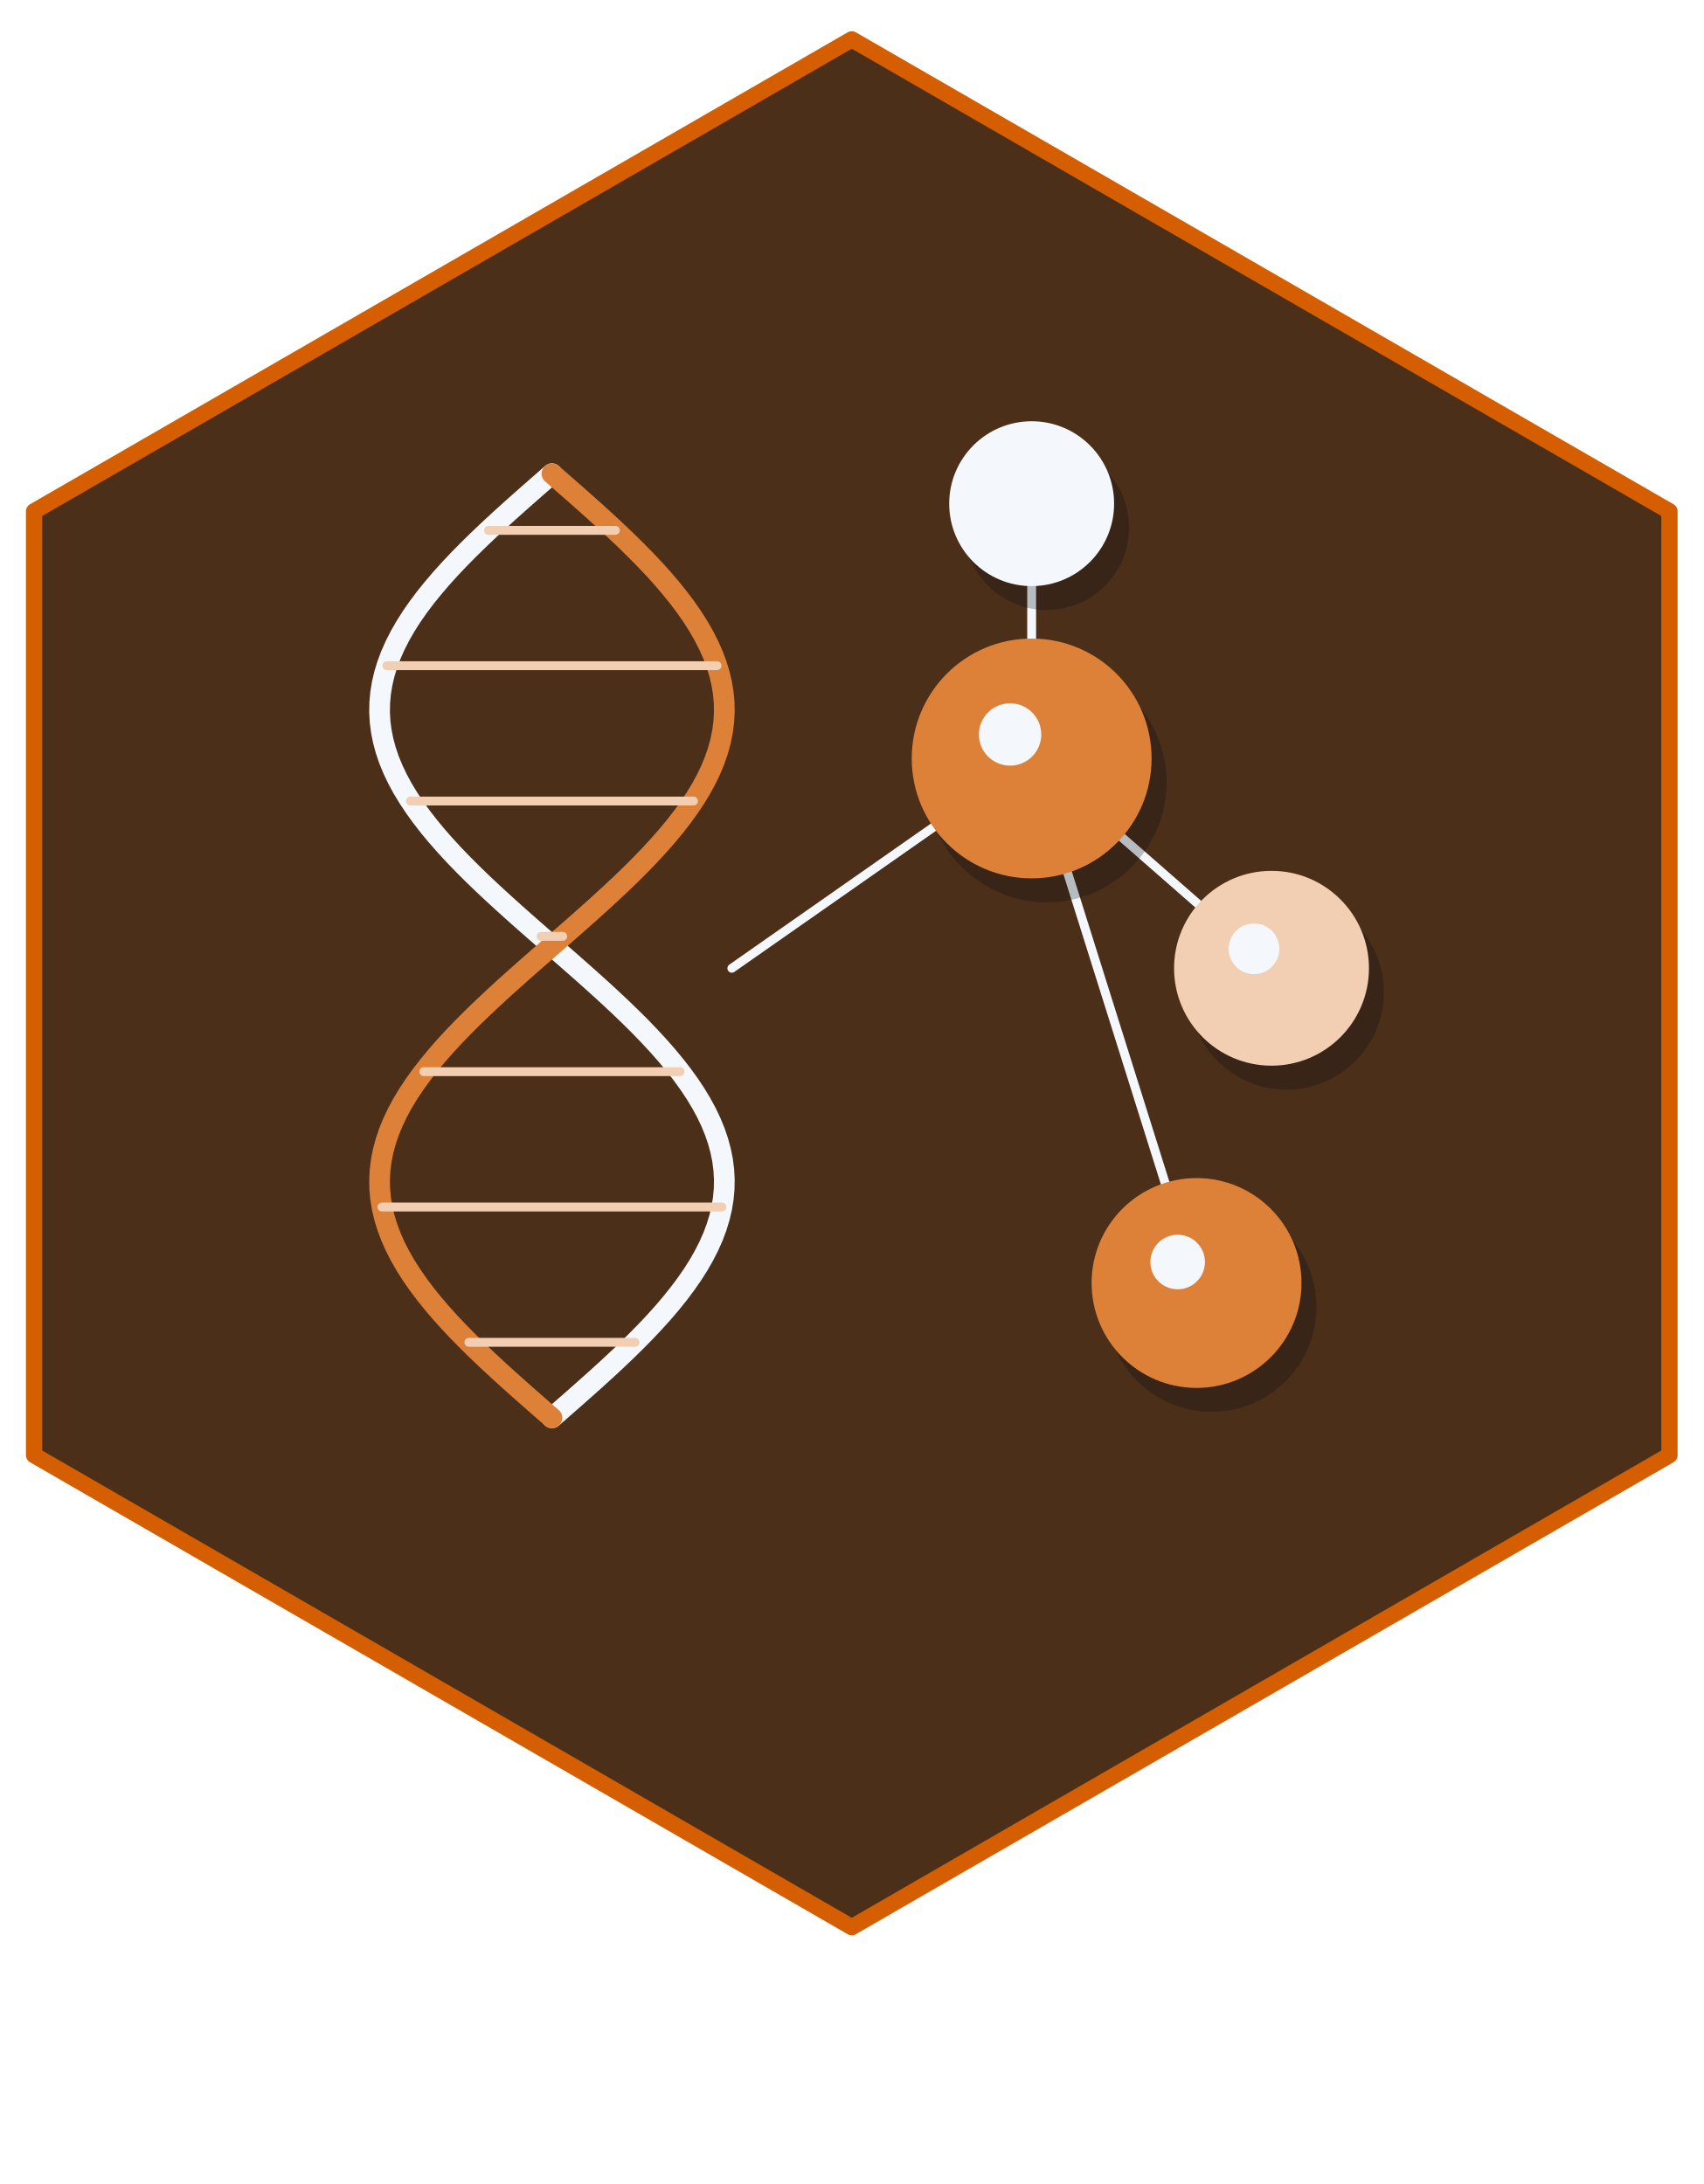
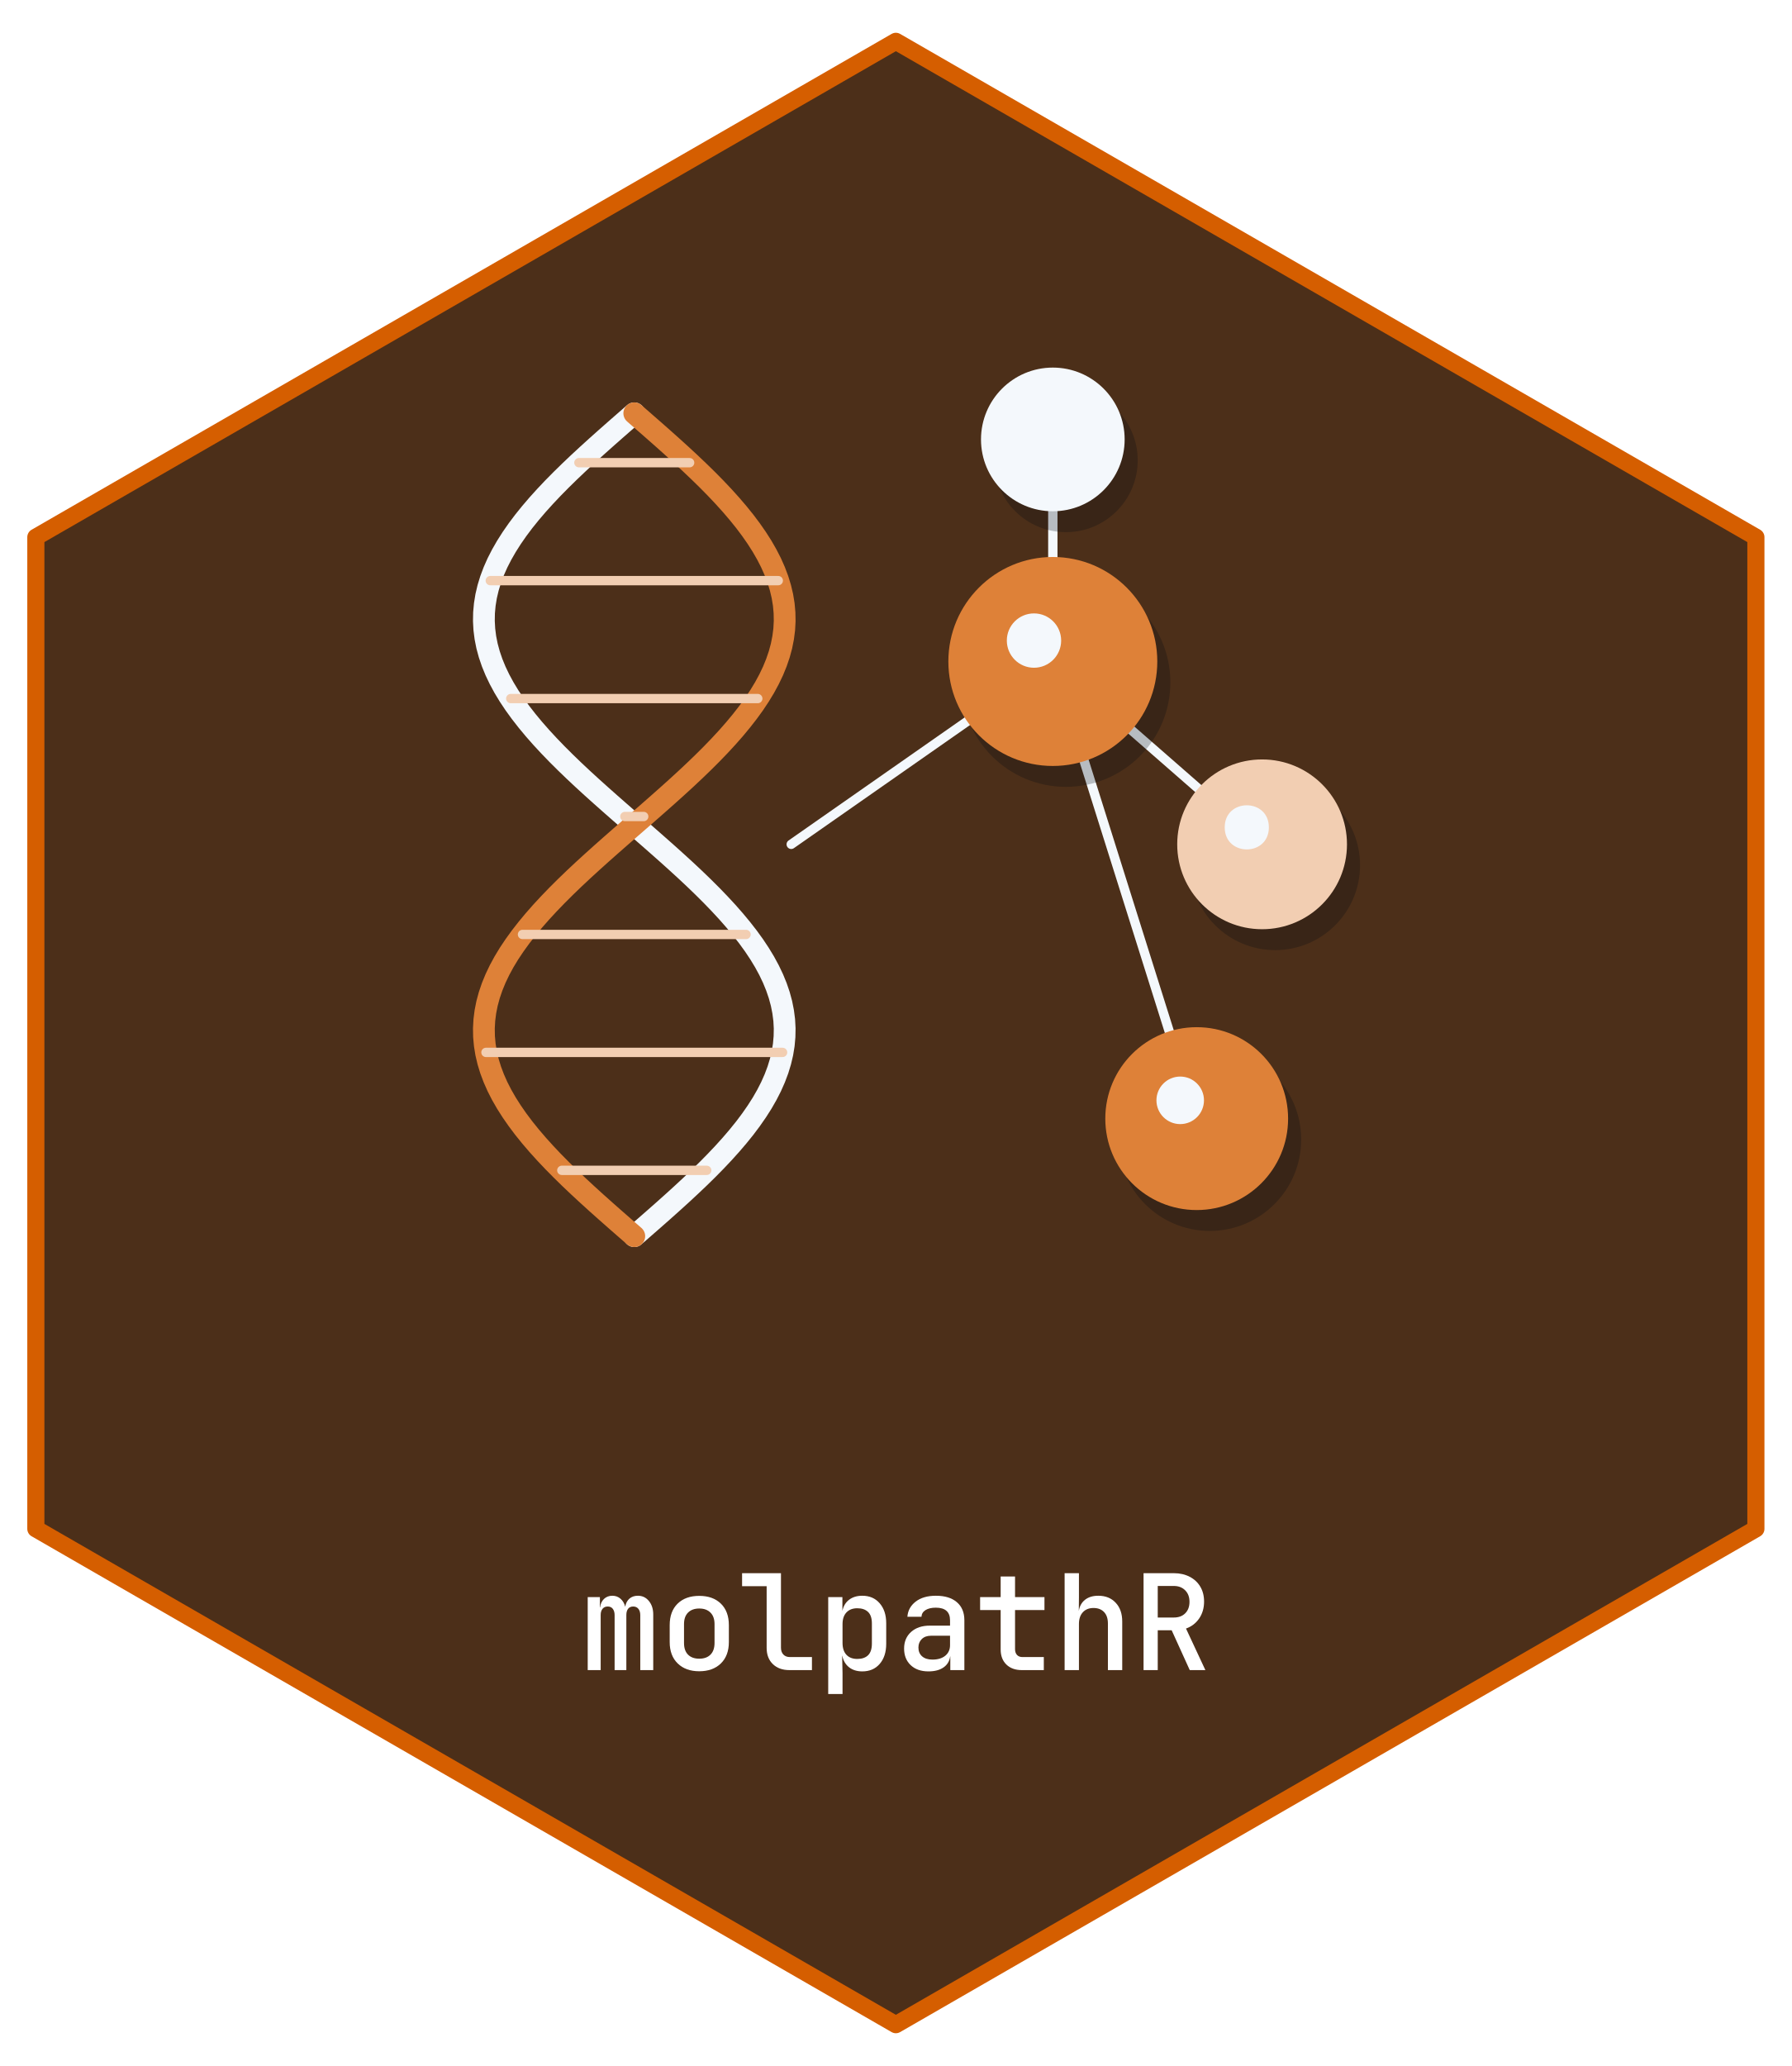
- <svg xmlns="http://www.w3.org/2000/svg" xmlns:xlink="http://www.w3.org/1999/xlink" width="432pt" height="554pt" viewBox="0 0 432 554">
+ <svg xmlns="http://www.w3.org/2000/svg" xmlns:xlink="http://www.w3.org/1999/xlink" width="432pt" height="498pt" viewBox="0 0 432 498">
  <defs>
    <g>
      <g id="glyph-0-0">
-         <path d="M 1.797 0 L 1.797 -18.703 L 4.938 -18.703 L 4.938 -16.078 L 5 -16.078 C 5.094 -16.961 5.422 -17.676 5.984 -18.219 C 6.547 -18.77 7.258 -19.047 8.125 -19.047 C 8.938 -19.047 9.629 -18.789 10.203 -18.281 C 10.785 -17.77 11.191 -17.082 11.422 -16.219 C 11.555 -17.082 11.906 -17.77 12.469 -18.281 C 13.039 -18.789 13.77 -19.047 14.656 -19.047 C 15.812 -19.047 16.754 -18.598 17.484 -17.703 C 18.223 -16.805 18.594 -15.656 18.594 -14.25 L 18.594 0 L 15.266 0 L 15.266 -14.078 C 15.266 -14.754 15.102 -15.289 14.781 -15.688 C 14.469 -16.082 14.031 -16.281 13.469 -16.281 C 12.895 -16.281 12.457 -16.086 12.156 -15.703 C 11.852 -15.316 11.703 -14.785 11.703 -14.109 L 11.703 0 L 8.703 0 L 8.703 -14.078 C 8.703 -14.754 8.547 -15.289 8.234 -15.688 C 7.93 -16.082 7.5 -16.281 6.938 -16.281 C 6.375 -16.281 5.93 -16.086 5.609 -15.703 C 5.297 -15.316 5.141 -14.785 5.141 -14.109 L 5.141 0 Z M 1.797 0 " />
+         <path d="M 1.703 0 L 1.703 -17.594 L 4.641 -17.594 L 4.641 -15.141 L 4.703 -15.141 C 4.785 -15.973 5.094 -16.645 5.625 -17.156 C 6.164 -17.664 6.836 -17.922 7.641 -17.922 C 8.41 -17.922 9.066 -17.68 9.609 -17.203 C 10.16 -16.723 10.539 -16.078 10.75 -15.266 C 10.875 -16.078 11.203 -16.723 11.734 -17.203 C 12.273 -17.68 12.961 -17.922 13.797 -17.922 C 14.879 -17.922 15.766 -17.5 16.453 -16.656 C 17.148 -15.812 17.5 -14.727 17.5 -13.406 L 17.5 0 L 14.375 0 L 14.375 -13.25 C 14.375 -13.883 14.223 -14.391 13.922 -14.766 C 13.617 -15.141 13.203 -15.328 12.672 -15.328 C 12.141 -15.328 11.727 -15.145 11.438 -14.781 C 11.156 -14.414 11.016 -13.914 11.016 -13.281 L 11.016 0 L 8.188 0 L 8.188 -13.25 C 8.188 -13.883 8.039 -14.391 7.75 -14.766 C 7.469 -15.141 7.062 -15.328 6.531 -15.328 C 6 -15.328 5.582 -15.145 5.281 -14.781 C 4.977 -14.414 4.828 -13.914 4.828 -13.281 L 4.828 0 Z M 1.703 0 " />
      </g>
      <g id="glyph-0-1">
-         <path d="M 10.203 0.312 C 7.891 0.312 6.047 -0.352 4.672 -1.688 C 3.305 -3.031 2.625 -4.859 2.625 -7.172 L 2.625 -11.531 C 2.625 -13.863 3.301 -15.691 4.656 -17.016 C 6.02 -18.336 7.867 -19 10.203 -19 C 12.535 -19 14.379 -18.336 15.734 -17.016 C 17.098 -15.691 17.781 -13.863 17.781 -11.531 L 17.781 -7.172 C 17.781 -4.859 17.094 -3.031 15.719 -1.688 C 14.352 -0.352 12.516 0.312 10.203 0.312 Z M 10.203 -2.922 C 11.422 -2.922 12.375 -3.266 13.062 -3.953 C 13.758 -4.648 14.109 -5.645 14.109 -6.938 L 14.109 -11.766 C 14.109 -13.055 13.758 -14.047 13.062 -14.734 C 12.375 -15.43 11.422 -15.781 10.203 -15.781 C 8.973 -15.781 8.016 -15.43 7.328 -14.734 C 6.641 -14.047 6.297 -13.055 6.297 -11.766 L 6.297 -6.938 C 6.297 -5.645 6.641 -4.648 7.328 -3.953 C 8.016 -3.266 8.973 -2.922 10.203 -2.922 Z M 10.203 -2.922 " />
+         <path d="M 9.594 0.281 C 7.426 0.281 5.695 -0.344 4.406 -1.594 C 3.113 -2.852 2.469 -4.57 2.469 -6.75 L 2.469 -10.844 C 2.469 -13.039 3.102 -14.766 4.375 -16.016 C 5.656 -17.266 7.395 -17.891 9.594 -17.891 C 11.789 -17.891 13.531 -17.266 14.812 -16.016 C 16.094 -14.766 16.734 -13.039 16.734 -10.844 L 16.734 -6.75 C 16.734 -4.57 16.086 -2.852 14.797 -1.594 C 13.504 -0.344 11.77 0.281 9.594 0.281 Z M 9.594 -2.75 C 10.75 -2.75 11.648 -3.07 12.297 -3.719 C 12.953 -4.375 13.281 -5.312 13.281 -6.531 L 13.281 -11.078 C 13.281 -12.285 12.953 -13.211 12.297 -13.859 C 11.648 -14.516 10.75 -14.844 9.594 -14.844 C 8.445 -14.844 7.547 -14.516 6.891 -13.859 C 6.242 -13.211 5.922 -12.285 5.922 -11.078 L 5.922 -6.531 C 5.922 -5.312 6.242 -4.375 6.891 -3.719 C 7.547 -3.07 8.445 -2.75 9.594 -2.75 Z M 9.594 -2.75 " />
      </g>
      <g id="glyph-0-2">
-         <path d="M 13.094 0 C 11.32 0 9.91 -0.516 8.859 -1.547 C 7.805 -2.578 7.281 -3.953 7.281 -5.672 L 7.281 -21.484 L 0.984 -21.484 L 0.984 -24.812 L 10.953 -24.812 L 10.953 -5.75 C 10.953 -5 11.156 -4.406 11.562 -3.969 C 11.969 -3.539 12.52 -3.328 13.219 -3.328 L 18.875 -3.328 L 18.875 0 Z M 13.094 0 " />
+         <path d="M 12.312 0 C 10.656 0 9.328 -0.484 8.328 -1.453 C 7.336 -2.422 6.844 -3.719 6.844 -5.344 L 6.844 -20.219 L 0.922 -20.219 L 0.922 -23.359 L 10.297 -23.359 L 10.297 -5.406 C 10.297 -4.707 10.488 -4.156 10.875 -3.75 C 11.258 -3.344 11.785 -3.141 12.453 -3.141 L 17.766 -3.141 L 17.766 0 Z M 12.312 0 " />
      </g>
      <g id="glyph-0-3">
-         <path d="M 2.859 6.125 L 2.859 -18.703 L 6.5 -18.703 L 6.5 -15.156 C 6.75 -16.383 7.316 -17.336 8.203 -18.016 C 9.098 -18.703 10.227 -19.047 11.594 -19.047 C 13.445 -19.047 14.93 -18.406 16.047 -17.125 C 17.16 -15.844 17.719 -14.133 17.719 -12 L 17.719 -6.734 C 17.719 -4.578 17.16 -2.859 16.047 -1.578 C 14.93 -0.297 13.445 0.344 11.594 0.344 C 10.227 0.344 9.094 -0.008 8.188 -0.719 C 7.281 -1.438 6.703 -2.422 6.453 -3.672 L 6.422 -3.672 L 6.531 0.781 L 6.531 6.125 Z M 10.297 -2.859 C 11.473 -2.859 12.391 -3.164 13.047 -3.781 C 13.711 -4.406 14.047 -5.41 14.047 -6.797 L 14.047 -11.938 C 14.047 -13.289 13.711 -14.281 13.047 -14.906 C 12.391 -15.531 11.473 -15.844 10.297 -15.844 C 9.117 -15.844 8.195 -15.484 7.531 -14.766 C 6.863 -14.055 6.531 -13.055 6.531 -11.766 L 6.531 -6.969 C 6.531 -5.656 6.863 -4.641 7.531 -3.922 C 8.195 -3.211 9.117 -2.859 10.297 -2.859 Z M 10.297 -2.859 " />
+         <path d="M 2.688 5.766 L 2.688 -17.594 L 6.109 -17.594 L 6.109 -14.266 C 6.348 -15.422 6.883 -16.316 7.719 -16.953 C 8.562 -17.598 9.625 -17.922 10.906 -17.922 C 12.656 -17.922 14.051 -17.316 15.094 -16.109 C 16.145 -14.898 16.672 -13.297 16.672 -11.297 L 16.672 -6.344 C 16.672 -4.312 16.145 -2.691 15.094 -1.484 C 14.051 -0.285 12.656 0.312 10.906 0.312 C 9.625 0.312 8.555 -0.02 7.703 -0.688 C 6.859 -1.363 6.316 -2.285 6.078 -3.453 L 6.047 -3.453 L 6.141 0.734 L 6.141 5.766 Z M 9.703 -2.688 C 10.805 -2.688 11.664 -2.977 12.281 -3.562 C 12.906 -4.156 13.219 -5.102 13.219 -6.406 L 13.219 -11.234 C 13.219 -12.516 12.906 -13.445 12.281 -14.031 C 11.664 -14.613 10.805 -14.906 9.703 -14.906 C 8.586 -14.906 7.711 -14.566 7.078 -13.891 C 6.453 -13.223 6.141 -12.285 6.141 -11.078 L 6.141 -6.562 C 6.141 -5.32 6.453 -4.363 7.078 -3.688 C 7.711 -3.02 8.586 -2.688 9.703 -2.688 Z M 9.703 -2.688 " />
      </g>
      <g id="glyph-0-4">
-         <path d="M 8.328 0.344 C 6.422 0.344 4.906 -0.191 3.781 -1.266 C 2.664 -2.348 2.109 -3.766 2.109 -5.516 C 2.109 -7.273 2.707 -8.691 3.906 -9.766 C 5.113 -10.848 6.711 -11.391 8.703 -11.391 L 13.875 -11.391 L 13.875 -12.75 C 13.875 -14.906 12.66 -15.984 10.234 -15.984 C 9.148 -15.984 8.273 -15.773 7.609 -15.359 C 6.953 -14.953 6.602 -14.391 6.562 -13.672 L 2.953 -13.672 C 3.066 -15.234 3.77 -16.52 5.062 -17.531 C 6.352 -18.539 8.086 -19.047 10.266 -19.047 C 12.578 -19.047 14.367 -18.492 15.641 -17.391 C 16.91 -16.285 17.547 -14.75 17.547 -12.781 L 17.547 0 L 13.938 0 L 13.938 -3.5 L 13.906 -3.5 C 13.75 -2.301 13.18 -1.359 12.203 -0.672 C 11.234 0.004 9.941 0.344 8.328 0.344 Z M 9.391 -2.688 C 10.766 -2.688 11.852 -3.02 12.656 -3.688 C 13.469 -4.352 13.875 -5.254 13.875 -6.391 L 13.875 -8.812 L 8.969 -8.812 C 8 -8.812 7.223 -8.523 6.641 -7.953 C 6.066 -7.391 5.781 -6.664 5.781 -5.781 C 5.781 -4.832 6.098 -4.078 6.734 -3.516 C 7.367 -2.961 8.254 -2.688 9.391 -2.688 Z M 9.391 -2.688 " />
+         <path d="M 7.844 0.312 C 6.051 0.312 4.625 -0.191 3.562 -1.203 C 2.508 -2.211 1.984 -3.539 1.984 -5.188 C 1.984 -6.852 2.547 -8.191 3.672 -9.203 C 4.805 -10.211 6.312 -10.719 8.188 -10.719 L 13.062 -10.719 L 13.062 -12 C 13.062 -14.031 11.914 -15.047 9.625 -15.047 C 8.602 -15.047 7.781 -14.852 7.156 -14.469 C 6.539 -14.082 6.211 -13.547 6.172 -12.859 L 2.781 -12.859 C 2.883 -14.336 3.547 -15.551 4.766 -16.5 C 5.984 -17.445 7.613 -17.922 9.656 -17.922 C 11.832 -17.922 13.52 -17.398 14.719 -16.359 C 15.914 -15.328 16.516 -13.883 16.516 -12.031 L 16.516 0 L 13.125 0 L 13.125 -3.297 L 13.094 -3.297 C 12.938 -2.16 12.398 -1.273 11.484 -0.641 C 10.566 -0.004 9.352 0.312 7.844 0.312 Z M 8.828 -2.531 C 10.129 -2.531 11.16 -2.844 11.922 -3.469 C 12.68 -4.102 13.062 -4.953 13.062 -6.016 L 13.062 -8.281 L 8.453 -8.281 C 7.535 -8.281 6.801 -8.016 6.25 -7.484 C 5.707 -6.953 5.438 -6.27 5.438 -5.438 C 5.438 -4.539 5.734 -3.832 6.328 -3.312 C 6.93 -2.789 7.766 -2.531 8.828 -2.531 Z M 8.828 -2.531 " />
      </g>
      <g id="glyph-0-5">
-         <path d="M 12.062 0 C 10.414 0 9.102 -0.473 8.125 -1.422 C 7.145 -2.379 6.656 -3.672 6.656 -5.297 L 6.656 -15.375 L 1.391 -15.375 L 1.391 -18.703 L 6.656 -18.703 L 6.656 -23.969 L 10.344 -23.969 L 10.344 -18.703 L 17.891 -18.703 L 17.891 -15.375 L 10.344 -15.375 L 10.344 -5.344 C 10.344 -4.75 10.508 -4.266 10.844 -3.891 C 11.188 -3.516 11.648 -3.328 12.234 -3.328 L 17.719 -3.328 L 17.719 0 Z M 12.062 0 " />
+         <path d="M 11.359 0 C 9.805 0 8.566 -0.445 7.641 -1.344 C 6.723 -2.238 6.266 -3.453 6.266 -4.984 L 6.266 -14.469 L 1.312 -14.469 L 1.312 -17.594 L 6.266 -17.594 L 6.266 -22.562 L 9.734 -22.562 L 9.734 -17.594 L 16.828 -17.594 L 16.828 -14.469 L 9.734 -14.469 L 9.734 -5.031 C 9.734 -4.469 9.891 -4.008 10.203 -3.656 C 10.523 -3.312 10.961 -3.141 11.516 -3.141 L 16.672 -3.141 L 16.672 0 Z M 11.359 0 " />
      </g>
      <g id="glyph-0-6">
-         <path d="M 2.859 0 L 2.859 -24.812 L 6.531 -24.812 L 6.531 -18.703 L 6.5 -15.125 C 6.676 -16.352 7.203 -17.312 8.078 -18 C 8.953 -18.695 10.086 -19.047 11.484 -19.047 C 13.348 -19.047 14.832 -18.445 15.938 -17.25 C 17.051 -16.062 17.609 -14.457 17.609 -12.438 L 17.609 0 L 13.938 0 L 13.938 -11.938 C 13.938 -13.207 13.609 -14.188 12.953 -14.875 C 12.297 -15.562 11.398 -15.906 10.266 -15.906 C 9.109 -15.906 8.195 -15.539 7.531 -14.812 C 6.863 -14.094 6.531 -13.086 6.531 -11.797 L 6.531 0 Z M 2.859 0 " />
+         <path d="M 2.688 0 L 2.688 -23.359 L 6.141 -23.359 L 6.141 -17.594 L 6.109 -14.234 C 6.285 -15.391 6.781 -16.289 7.594 -16.938 C 8.414 -17.594 9.488 -17.922 10.812 -17.922 C 12.562 -17.922 13.957 -17.359 15 -16.234 C 16.051 -15.117 16.578 -13.613 16.578 -11.719 L 16.578 0 L 13.125 0 L 13.125 -11.234 C 13.125 -12.43 12.812 -13.352 12.188 -14 C 11.57 -14.645 10.727 -14.969 9.656 -14.969 C 8.57 -14.969 7.711 -14.625 7.078 -13.938 C 6.453 -13.258 6.141 -12.316 6.141 -11.109 L 6.141 0 Z M 2.688 0 " />
      </g>
      <g id="glyph-0-7">
-         <path d="M 2.891 0 L 2.891 -24.812 L 10.641 -24.812 C 12.18 -24.812 13.535 -24.508 14.703 -23.906 C 15.867 -23.312 16.773 -22.469 17.422 -21.375 C 18.066 -20.289 18.391 -19.016 18.391 -17.547 C 18.391 -15.891 17.969 -14.445 17.125 -13.219 C 16.289 -12 15.172 -11.141 13.766 -10.641 L 18.734 0 L 14.719 0 L 10.094 -10.203 L 6.531 -10.203 L 6.531 0 Z M 6.531 -13.469 L 10.641 -13.469 C 11.867 -13.469 12.844 -13.828 13.562 -14.547 C 14.289 -15.273 14.656 -16.25 14.656 -17.469 C 14.656 -18.719 14.285 -19.711 13.547 -20.453 C 12.805 -21.191 11.836 -21.562 10.641 -21.562 L 6.531 -21.562 Z M 6.531 -13.469 " />
+         <path d="M 2.719 0 L 2.719 -23.359 L 10.016 -23.359 C 11.461 -23.359 12.734 -23.07 13.828 -22.5 C 14.93 -21.938 15.785 -21.145 16.391 -20.125 C 17.004 -19.102 17.312 -17.898 17.312 -16.516 C 17.312 -14.953 16.914 -13.594 16.125 -12.438 C 15.332 -11.289 14.273 -10.484 12.953 -10.016 L 17.625 0 L 13.859 0 L 9.5 -9.594 L 6.141 -9.594 L 6.141 0 Z M 6.141 -12.672 L 10.016 -12.672 C 11.172 -12.672 12.086 -13.008 12.766 -13.688 C 13.453 -14.375 13.797 -15.297 13.797 -16.453 C 13.797 -17.617 13.445 -18.547 12.75 -19.234 C 12.062 -19.93 11.148 -20.281 10.016 -20.281 L 6.141 -20.281 Z M 6.141 -12.672 " />
      </g>
    </g>
  </defs>
-   <path fill-rule="nonzero" fill="rgb(29.804%, 18.431%, 9.804%)" fill-opacity="1" stroke-width="4.125" stroke-linecap="round" stroke-linejoin="round" stroke="rgb(83.529%, 36.863%, 0%)" stroke-opacity="1" stroke-miterlimit="10" d="M 216 9.977 L 423.359 129.695 L 423.359 369.133 L 216 488.855 L 8.641 369.133 L 8.641 129.695 Z M 216 9.977 " />
-   <path fill="none" stroke-width="5.25" stroke-linecap="round" stroke-linejoin="round" stroke="rgb(95.686%, 97.255%, 98.824%)" stroke-opacity="1" stroke-miterlimit="10" d="M 139.969 359.66 L 142.742 357.242 L 145.504 354.824 L 148.242 352.402 L 150.949 349.984 L 153.609 347.566 L 156.215 345.148 L 158.758 342.727 L 161.223 340.309 L 163.605 337.891 L 165.891 335.469 L 168.07 333.051 L 170.137 330.633 L 172.082 328.211 L 173.898 325.793 L 175.578 323.375 L 177.117 320.953 L 178.504 318.535 L 179.734 316.117 L 180.809 313.695 L 181.715 311.277 L 182.453 308.859 L 183.023 306.438 L 183.418 304.02 L 183.637 301.602 L 183.68 299.184 L 183.551 296.762 L 183.242 294.344 L 182.758 291.926 L 182.105 289.504 L 181.281 287.086 L 180.293 284.668 L 179.141 282.246 L 177.828 279.828 L 176.367 277.41 L 174.758 274.988 L 173.008 272.57 L 171.125 270.152 L 169.117 267.73 L 166.992 265.312 L 164.758 262.895 L 162.426 260.473 L 160 258.055 L 157.496 255.637 L 154.922 253.219 L 152.285 250.797 L 149.602 248.379 L 146.875 245.961 L 144.125 243.539 L 141.355 241.121 L 138.582 238.703 L 135.812 236.281 L 133.059 233.863 L 130.336 231.445 L 127.652 229.023 L 125.016 226.605 L 122.441 224.188 L 119.934 221.766 L 117.512 219.348 L 115.176 216.93 L 112.941 214.508 L 110.816 212.09 L 108.809 209.672 L 106.93 207.254 L 105.18 204.832 L 103.57 202.414 L 102.105 199.996 L 100.797 197.574 L 99.645 195.156 L 98.652 192.738 L 97.832 190.316 L 97.176 187.898 L 96.695 185.48 L 96.387 183.059 L 96.254 180.641 L 96.301 178.223 L 96.52 175.801 L 96.914 173.383 L 97.48 170.965 L 98.223 168.543 L 99.129 166.125 L 100.199 163.707 L 101.434 161.289 L 102.82 158.867 L 104.355 156.449 L 106.035 154.031 L 107.852 151.609 L 109.801 149.191 L 111.867 146.773 L 114.047 144.352 L 116.332 141.934 L 118.711 139.516 L 121.18 137.094 L 123.719 134.676 L 126.328 132.258 L 128.988 129.836 L 131.695 127.418 L 134.434 125 L 137.195 122.582 L 139.969 120.16 " />
-   <path fill="none" stroke-width="5.25" stroke-linecap="round" stroke-linejoin="round" stroke="rgb(87.059%, 50.588%, 21.961%)" stroke-opacity="1" stroke-miterlimit="10" d="M 139.969 359.66 L 137.195 357.242 L 134.434 354.824 L 131.695 352.402 L 128.988 349.984 L 126.328 347.566 L 123.719 345.148 L 121.18 342.727 L 118.711 340.309 L 116.332 337.891 L 114.047 335.469 L 111.867 333.051 L 109.801 330.633 L 107.852 328.211 L 106.035 325.793 L 104.355 323.375 L 102.82 320.953 L 101.434 318.535 L 100.199 316.117 L 99.129 313.695 L 98.223 311.277 L 97.48 308.859 L 96.914 306.438 L 96.52 304.02 L 96.301 301.602 L 96.254 299.184 L 96.387 296.762 L 96.695 294.344 L 97.176 291.926 L 97.832 289.504 L 98.652 287.086 L 99.645 284.668 L 100.797 282.246 L 102.105 279.828 L 103.57 277.41 L 105.18 274.988 L 106.93 272.57 L 108.809 270.152 L 110.816 267.73 L 112.941 265.312 L 115.176 262.895 L 117.512 260.473 L 119.934 258.055 L 122.441 255.637 L 125.016 253.219 L 127.652 250.797 L 130.336 248.379 L 133.059 245.961 L 135.812 243.539 L 138.582 241.121 L 141.355 238.703 L 144.125 236.281 L 146.875 233.863 L 149.602 231.445 L 152.285 229.023 L 154.922 226.605 L 157.496 224.188 L 160 221.766 L 162.426 219.348 L 164.758 216.93 L 166.992 214.508 L 169.117 212.09 L 171.125 209.672 L 173.008 207.254 L 174.758 204.832 L 176.367 202.414 L 177.828 199.996 L 179.141 197.574 L 180.293 195.156 L 181.281 192.738 L 182.105 190.316 L 182.758 187.898 L 183.242 185.48 L 183.551 183.059 L 183.68 180.641 L 183.637 178.223 L 183.418 175.801 L 183.023 173.383 L 182.453 170.965 L 181.715 168.543 L 180.809 166.125 L 179.734 163.707 L 178.504 161.289 L 177.117 158.867 L 175.578 156.449 L 173.898 154.031 L 172.082 151.609 L 170.137 149.191 L 168.07 146.773 L 165.891 144.352 L 163.605 141.934 L 161.223 139.516 L 158.758 137.094 L 156.215 134.676 L 153.609 132.258 L 150.949 129.836 L 148.242 127.418 L 145.504 125 L 142.742 122.582 L 139.969 120.16 " />
-   <path fill="none" stroke-width="2.25" stroke-linecap="round" stroke-linejoin="round" stroke="rgb(94.902%, 80.784%, 69.804%)" stroke-opacity="1" stroke-miterlimit="10" d="M 118.906 340.5 L 161.031 340.5 " />
-   <path fill="none" stroke-width="2.25" stroke-linecap="round" stroke-linejoin="round" stroke="rgb(94.902%, 80.784%, 69.804%)" stroke-opacity="1" stroke-miterlimit="10" d="M 96.863 306.172 L 183.074 306.172 " />
-   <path fill="none" stroke-width="2.25" stroke-linecap="round" stroke-linejoin="round" stroke="rgb(94.902%, 80.784%, 69.804%)" stroke-opacity="1" stroke-miterlimit="10" d="M 107.48 271.844 L 172.457 271.844 " />
-   <path fill="none" stroke-width="2.25" stroke-linecap="round" stroke-linejoin="round" stroke="rgb(94.902%, 80.784%, 69.804%)" stroke-opacity="1" stroke-miterlimit="10" d="M 142.715 237.516 L 137.223 237.516 " />
-   <path fill="none" stroke-width="2.25" stroke-linecap="round" stroke-linejoin="round" stroke="rgb(94.902%, 80.784%, 69.804%)" stroke-opacity="1" stroke-miterlimit="10" d="M 175.867 203.188 L 104.07 203.188 " />
-   <path fill="none" stroke-width="2.25" stroke-linecap="round" stroke-linejoin="round" stroke="rgb(94.902%, 80.784%, 69.804%)" stroke-opacity="1" stroke-miterlimit="10" d="M 181.82 168.859 L 98.117 168.859 " />
-   <path fill="none" stroke-width="2.25" stroke-linecap="round" stroke-linejoin="round" stroke="rgb(94.902%, 80.784%, 69.804%)" stroke-opacity="1" stroke-miterlimit="10" d="M 156.062 134.531 L 123.875 134.531 " />
-   <path fill="none" stroke-width="2.25" stroke-linecap="round" stroke-linejoin="round" stroke="rgb(95.686%, 97.255%, 98.824%)" stroke-opacity="1" stroke-miterlimit="10" d="M 185.586 245.613 L 261.621 192.391 L 322.445 245.613 " />
-   <path fill="none" stroke-width="2.25" stroke-linecap="round" stroke-linejoin="round" stroke="rgb(95.686%, 97.255%, 98.824%)" stroke-opacity="1" stroke-miterlimit="10" d="M 261.621 192.391 L 261.621 127.766 " />
-   <path fill="none" stroke-width="2.25" stroke-linecap="round" stroke-linejoin="round" stroke="rgb(95.686%, 97.255%, 98.824%)" stroke-opacity="1" stroke-miterlimit="10" d="M 261.621 192.391 L 303.438 325.449 " />
-   <path fill-rule="nonzero" fill="rgb(1.176%, 3.922%, 7.059%)" fill-opacity="0.251" d="M 295.832 198.473 C 295.832 215.27 282.219 228.887 265.422 228.887 C 248.625 228.887 235.008 215.27 235.008 198.473 C 235.008 181.676 248.625 168.062 265.422 168.062 C 282.219 168.062 295.832 181.676 295.832 198.473 " />
-   <path fill-rule="nonzero" fill="rgb(87.059%, 50.588%, 21.961%)" fill-opacity="1" d="M 292.031 192.391 C 292.031 209.188 278.414 222.805 261.621 222.805 C 244.824 222.805 231.207 209.188 231.207 192.391 C 231.207 175.594 244.824 161.98 261.621 161.98 C 278.414 161.98 292.031 175.594 292.031 192.391 " />
-   <path fill-rule="nonzero" fill="rgb(95.686%, 97.255%, 98.824%)" fill-opacity="1" d="M 264.051 186.309 C 264.051 190.676 260.512 194.215 256.145 194.215 C 251.777 194.215 248.238 190.676 248.238 186.309 C 248.238 181.941 251.777 178.402 256.145 178.402 C 260.512 178.402 264.051 181.941 264.051 186.309 " />
-   <path fill-rule="nonzero" fill="rgb(1.176%, 3.922%, 7.059%)" fill-opacity="0.251" d="M 350.957 251.695 C 350.957 265.344 339.895 276.406 326.246 276.406 C 312.598 276.406 301.535 265.344 301.535 251.695 C 301.535 238.051 312.598 226.984 326.246 226.984 C 339.895 226.984 350.957 238.051 350.957 251.695 " />
-   <path fill-rule="nonzero" fill="rgb(94.902%, 80.784%, 69.804%)" fill-opacity="1" d="M 347.156 245.613 C 347.156 259.262 336.094 270.324 322.445 270.324 C 308.797 270.324 297.734 259.262 297.734 245.613 C 297.734 231.965 308.797 220.902 322.445 220.902 C 336.094 220.902 347.156 231.965 347.156 245.613 " />
-   <path fill-rule="nonzero" fill="rgb(95.686%, 97.255%, 98.824%)" fill-opacity="1" d="M 324.422 240.672 C 324.422 244.219 321.547 247.098 317.996 247.098 C 314.449 247.098 311.57 244.219 311.57 240.672 C 311.57 237.125 314.449 234.246 317.996 234.246 C 321.547 234.246 324.422 237.125 324.422 240.672 " />
-   <path fill-rule="nonzero" fill="rgb(1.176%, 3.922%, 7.059%)" fill-opacity="0.251" d="M 286.328 133.848 C 286.328 145.395 276.969 154.754 265.422 154.754 C 253.875 154.754 244.512 145.395 244.512 133.848 C 244.512 122.301 253.875 112.938 265.422 112.938 C 276.969 112.938 286.328 122.301 286.328 133.848 " />
-   <path fill-rule="nonzero" fill="rgb(95.686%, 97.255%, 98.824%)" fill-opacity="1" d="M 282.527 127.766 C 282.527 139.312 273.168 148.672 261.621 148.672 C 250.07 148.672 240.711 139.312 240.711 127.766 C 240.711 116.215 250.07 106.855 261.621 106.855 C 273.168 106.855 282.527 116.215 282.527 127.766 " />
-   <path fill-rule="nonzero" fill="rgb(95.686%, 97.255%, 98.824%)" fill-opacity="1" d="M 263.293 123.582 C 263.293 126.586 260.859 129.02 257.855 129.02 C 254.852 129.02 252.418 126.586 252.418 123.582 C 252.418 120.578 254.852 118.145 257.855 118.145 C 260.859 118.145 263.293 120.578 263.293 123.582 " />
-   <path fill-rule="nonzero" fill="rgb(1.176%, 3.922%, 7.059%)" fill-opacity="0.251" d="M 333.848 331.531 C 333.848 346.227 321.934 358.141 307.238 358.141 C 292.543 358.141 280.629 346.227 280.629 331.531 C 280.629 316.832 292.543 304.918 307.238 304.918 C 321.934 304.918 333.848 316.832 333.848 331.531 " />
-   <path fill-rule="nonzero" fill="rgb(87.059%, 50.588%, 21.961%)" fill-opacity="1" d="M 330.047 325.449 C 330.047 340.145 318.133 352.059 303.438 352.059 C 288.738 352.059 276.824 340.145 276.824 325.449 C 276.824 310.75 288.738 298.836 303.438 298.836 C 318.133 298.836 330.047 310.75 330.047 325.449 " />
-   <path fill-rule="nonzero" fill="rgb(95.686%, 97.255%, 98.824%)" fill-opacity="1" d="M 305.566 320.125 C 305.566 323.945 302.469 327.043 298.648 327.043 C 294.824 327.043 291.727 323.945 291.727 320.125 C 291.727 316.305 294.824 313.207 298.648 313.207 C 302.469 313.207 305.566 316.305 305.566 320.125 " />
+   <path fill-rule="nonzero" fill="rgb(29.804%, 18.431%, 9.804%)" fill-opacity="1" stroke-width="4.125" stroke-linecap="round" stroke-linejoin="round" stroke="rgb(83.529%, 36.863%, 0%)" stroke-opacity="1" stroke-miterlimit="10" d="M 216 9.961 L 423.359 129.48 L 423.359 368.52 L 216 488.039 L 8.641 368.52 L 8.641 129.48 Z M 216 9.961 " />
+   <path fill="none" stroke-width="5.25" stroke-linecap="round" stroke-linejoin="round" stroke="rgb(95.686%, 97.255%, 98.824%)" stroke-opacity="1" stroke-miterlimit="10" d="M 152.93 297.973 L 155.227 295.969 L 157.52 293.965 L 159.793 291.961 L 162.035 289.957 L 164.246 287.953 L 166.406 285.949 L 168.516 283.949 L 170.562 281.945 L 172.535 279.941 L 174.43 277.938 L 176.238 275.934 L 177.953 273.93 L 179.57 271.926 L 181.074 269.922 L 182.469 267.918 L 183.746 265.918 L 184.895 263.914 L 185.918 261.91 L 186.805 259.906 L 187.559 257.902 L 188.172 255.898 L 188.645 253.895 L 188.973 251.891 L 189.152 249.887 L 189.191 247.883 L 189.082 245.883 L 188.824 243.879 L 188.426 241.875 L 187.883 239.871 L 187.199 237.867 L 186.379 235.863 L 185.422 233.859 L 184.336 231.855 L 183.121 229.852 L 181.789 227.852 L 180.336 225.848 L 178.773 223.844 L 177.109 221.84 L 175.348 219.836 L 173.492 217.832 L 171.559 215.828 L 169.547 213.824 L 167.469 211.82 L 165.332 209.816 L 163.145 207.816 L 160.918 205.812 L 158.656 203.809 L 156.375 201.805 L 154.078 199.801 L 151.777 197.797 L 149.48 195.793 L 147.199 193.789 L 144.938 191.785 L 142.711 189.785 L 140.523 187.781 L 138.387 185.777 L 136.309 183.773 L 134.297 181.77 L 132.363 179.766 L 130.508 177.762 L 128.746 175.758 L 127.082 173.754 L 125.52 171.75 L 124.07 169.75 L 122.734 167.746 L 121.52 165.742 L 120.434 163.738 L 119.477 161.734 L 118.656 159.73 L 117.973 157.727 L 117.43 155.723 L 117.031 153.719 L 116.777 151.719 L 116.668 149.715 L 116.703 147.711 L 116.887 145.707 L 117.211 143.703 L 117.684 141.699 L 118.297 139.695 L 119.051 137.691 L 119.938 135.688 L 120.961 133.688 L 122.113 131.684 L 123.387 129.68 L 124.781 127.676 L 126.285 125.672 L 127.902 123.668 L 129.617 121.664 L 131.426 119.66 L 133.32 117.656 L 135.297 115.652 L 137.34 113.652 L 139.449 111.648 L 141.613 109.645 L 143.82 107.641 L 146.066 105.637 L 148.336 103.633 L 150.629 101.629 L 152.93 99.625 " />
+   <path fill="none" stroke-width="5.25" stroke-linecap="round" stroke-linejoin="round" stroke="rgb(87.059%, 50.588%, 21.961%)" stroke-opacity="1" stroke-miterlimit="10" d="M 152.93 297.973 L 150.629 295.969 L 148.336 293.965 L 146.066 291.961 L 143.82 289.957 L 141.613 287.953 L 139.449 285.949 L 137.34 283.949 L 135.297 281.945 L 133.32 279.941 L 131.426 277.938 L 129.617 275.934 L 127.902 273.93 L 126.285 271.926 L 124.781 269.922 L 123.387 267.918 L 122.113 265.918 L 120.961 263.914 L 119.938 261.91 L 119.051 259.906 L 118.297 257.902 L 117.684 255.898 L 117.211 253.895 L 116.887 251.891 L 116.703 249.887 L 116.668 247.883 L 116.777 245.883 L 117.031 243.879 L 117.43 241.875 L 117.973 239.871 L 118.656 237.867 L 119.477 235.863 L 120.434 233.859 L 121.52 231.855 L 122.734 229.852 L 124.07 227.852 L 125.52 225.848 L 127.082 223.844 L 128.746 221.84 L 130.508 219.836 L 132.363 217.832 L 134.297 215.828 L 136.309 213.824 L 138.387 211.82 L 140.523 209.816 L 142.711 207.816 L 144.938 205.812 L 147.199 203.809 L 149.48 201.805 L 151.777 199.801 L 154.078 197.797 L 156.375 195.793 L 158.656 193.789 L 160.918 191.785 L 163.145 189.785 L 165.332 187.781 L 167.469 185.777 L 169.547 183.773 L 171.559 181.77 L 173.492 179.766 L 175.348 177.762 L 177.109 175.758 L 178.773 173.754 L 180.336 171.75 L 181.789 169.75 L 183.121 167.746 L 184.336 165.742 L 185.422 163.738 L 186.379 161.734 L 187.199 159.73 L 187.883 157.727 L 188.426 155.723 L 188.824 153.719 L 189.082 151.719 L 189.191 149.715 L 189.152 147.711 L 188.973 145.707 L 188.645 143.703 L 188.172 141.699 L 187.559 139.695 L 186.805 137.691 L 185.918 135.688 L 184.895 133.688 L 183.746 131.684 L 182.469 129.68 L 181.074 127.676 L 179.57 125.672 L 177.953 123.668 L 176.238 121.664 L 174.43 119.66 L 172.535 117.656 L 170.562 115.652 L 168.516 113.652 L 166.406 111.648 L 164.246 109.645 L 162.035 107.641 L 159.793 105.637 L 157.52 103.633 L 155.227 101.629 L 152.93 99.625 " />
+   <path fill="none" stroke-width="2.25" stroke-linecap="round" stroke-linejoin="round" stroke="rgb(94.902%, 80.784%, 69.804%)" stroke-opacity="1" stroke-miterlimit="10" d="M 135.457 282.105 L 170.398 282.105 " />
+   <path fill="none" stroke-width="2.25" stroke-linecap="round" stroke-linejoin="round" stroke="rgb(94.902%, 80.784%, 69.804%)" stroke-opacity="1" stroke-miterlimit="10" d="M 117.168 253.676 L 188.688 253.676 " />
+   <path fill="none" stroke-width="2.25" stroke-linecap="round" stroke-linejoin="round" stroke="rgb(94.902%, 80.784%, 69.804%)" stroke-opacity="1" stroke-miterlimit="10" d="M 125.977 225.246 L 179.879 225.246 " />
+   <path fill="none" stroke-width="2.25" stroke-linecap="round" stroke-linejoin="round" stroke="rgb(94.902%, 80.784%, 69.804%)" stroke-opacity="1" stroke-miterlimit="10" d="M 155.207 196.816 L 150.652 196.816 " />
+   <path fill="none" stroke-width="2.25" stroke-linecap="round" stroke-linejoin="round" stroke="rgb(94.902%, 80.784%, 69.804%)" stroke-opacity="1" stroke-miterlimit="10" d="M 182.707 168.387 L 123.148 168.387 " />
+   <path fill="none" stroke-width="2.25" stroke-linecap="round" stroke-linejoin="round" stroke="rgb(94.902%, 80.784%, 69.804%)" stroke-opacity="1" stroke-miterlimit="10" d="M 187.648 139.957 L 118.211 139.957 " />
+   <path fill="none" stroke-width="2.25" stroke-linecap="round" stroke-linejoin="round" stroke="rgb(94.902%, 80.784%, 69.804%)" stroke-opacity="1" stroke-miterlimit="10" d="M 166.277 111.527 L 139.578 111.527 " />
+   <path fill="none" stroke-width="2.25" stroke-linecap="round" stroke-linejoin="round" stroke="rgb(95.686%, 97.255%, 98.824%)" stroke-opacity="1" stroke-miterlimit="10" d="M 190.77 203.523 L 253.844 159.445 L 304.301 203.523 " />
+   <path fill="none" stroke-width="2.25" stroke-linecap="round" stroke-linejoin="round" stroke="rgb(95.686%, 97.255%, 98.824%)" stroke-opacity="1" stroke-miterlimit="10" d="M 253.844 159.445 L 253.844 105.922 " />
+   <path fill="none" stroke-width="2.25" stroke-linecap="round" stroke-linejoin="round" stroke="rgb(95.686%, 97.255%, 98.824%)" stroke-opacity="1" stroke-miterlimit="10" d="M 253.844 159.445 L 288.531 269.637 " />
+   <path fill-rule="nonzero" fill="rgb(1.176%, 3.922%, 7.059%)" fill-opacity="0.251" d="M 282.184 164.48 C 282.184 178.391 270.906 189.668 256.996 189.668 C 243.086 189.668 231.809 178.391 231.809 164.48 C 231.809 150.57 243.086 139.297 256.996 139.297 C 270.906 139.297 282.184 150.57 282.184 164.48 " />
+   <path fill-rule="nonzero" fill="rgb(87.059%, 50.588%, 21.961%)" fill-opacity="1" d="M 279.031 159.445 C 279.031 173.355 267.754 184.633 253.844 184.633 C 239.934 184.633 228.656 173.355 228.656 159.445 C 228.656 145.535 239.934 134.258 253.844 134.258 C 267.754 134.258 279.031 145.535 279.031 159.445 " />
+   <path fill-rule="nonzero" fill="rgb(95.686%, 97.255%, 98.824%)" fill-opacity="1" d="M 255.852 154.406 C 255.852 158.023 252.918 160.957 249.301 160.957 C 245.684 160.957 242.754 158.023 242.754 154.406 C 242.754 150.789 245.684 147.859 249.301 147.859 C 252.918 147.859 255.852 150.789 255.852 154.406 " />
+   <path fill-rule="nonzero" fill="rgb(1.176%, 3.922%, 7.059%)" fill-opacity="0.251" d="M 327.918 208.559 C 327.918 219.859 318.758 229.023 307.453 229.023 C 296.152 229.023 286.988 219.859 286.988 208.559 C 286.988 197.258 296.152 188.094 307.453 188.094 C 318.758 188.094 327.918 197.258 327.918 208.559 " />
+   <path fill-rule="nonzero" fill="rgb(94.902%, 80.784%, 69.804%)" fill-opacity="1" d="M 324.766 203.523 C 324.766 214.824 315.602 223.984 304.301 223.984 C 293 223.984 283.836 214.824 283.836 203.523 C 283.836 192.219 293 183.059 304.301 183.059 C 315.602 183.059 324.766 192.219 324.766 203.523 " />
+   <path fill-rule="nonzero" fill="rgb(95.686%, 97.255%, 98.824%)" fill-opacity="1" d="M 305.934 199.43 C 305.934 206.523 295.289 206.523 295.289 199.43 C 295.289 192.336 305.934 192.336 305.934 199.43 " />
+   <path fill-rule="nonzero" fill="rgb(1.176%, 3.922%, 7.059%)" fill-opacity="0.251" d="M 274.312 110.961 C 274.312 120.523 266.559 128.277 256.996 128.277 C 247.434 128.277 239.68 120.523 239.68 110.961 C 239.68 101.398 247.434 93.645 256.996 93.645 C 266.559 93.645 274.312 101.398 274.312 110.961 " />
+   <path fill-rule="nonzero" fill="rgb(95.686%, 97.255%, 98.824%)" fill-opacity="1" d="M 271.16 105.922 C 271.16 115.484 263.406 123.238 253.844 123.238 C 244.281 123.238 236.527 115.484 236.527 105.922 C 236.527 96.359 244.281 88.605 253.844 88.605 C 263.406 88.605 271.16 96.359 271.16 105.922 " />
+   <path fill-rule="nonzero" fill="rgb(95.686%, 97.255%, 98.824%)" fill-opacity="1" d="M 255.223 102.461 C 255.223 108.461 246.219 108.461 246.219 102.461 C 246.219 96.457 255.223 96.457 255.223 102.461 " />
+   <path fill-rule="nonzero" fill="rgb(1.176%, 3.922%, 7.059%)" fill-opacity="0.251" d="M 313.727 274.676 C 313.727 286.848 303.859 296.711 291.688 296.711 C 279.516 296.711 269.648 286.848 269.648 274.676 C 269.648 262.504 279.516 252.637 291.688 252.637 C 303.859 252.637 313.727 262.504 313.727 274.676 " />
+   <path fill-rule="nonzero" fill="rgb(87.059%, 50.588%, 21.961%)" fill-opacity="1" d="M 310.57 269.637 C 310.57 281.809 300.703 291.676 288.531 291.676 C 276.359 291.676 266.496 281.809 266.496 269.637 C 266.496 257.465 276.359 247.598 288.531 247.598 C 300.703 247.598 310.57 257.465 310.57 269.637 " />
+   <path fill-rule="nonzero" fill="rgb(95.686%, 97.255%, 98.824%)" fill-opacity="1" d="M 290.289 265.23 C 290.289 268.395 287.723 270.961 284.559 270.961 C 281.395 270.961 278.828 268.395 278.828 265.23 C 278.828 262.066 281.395 259.5 284.559 259.5 C 287.723 259.5 290.289 262.066 290.289 265.23 " />
  <g fill="rgb(100%, 100%, 100%)" fill-opacity="1">
-     <use xlink:href="#glyph-0-0" x="136" y="541.352" />
-     <use xlink:href="#glyph-0-1" x="156" y="541.352" />
-     <use xlink:href="#glyph-0-2" x="176" y="541.352" />
-     <use xlink:href="#glyph-0-3" x="196" y="541.352" />
-     <use xlink:href="#glyph-0-4" x="216" y="541.352" />
-     <use xlink:href="#glyph-0-5" x="236" y="541.352" />
-     <use xlink:href="#glyph-0-6" x="256" y="541.352" />
-     <use xlink:href="#glyph-0-7" x="276" y="541.352" />
+     <use xlink:href="#glyph-0-0" x="140" y="402.569" />
+     <use xlink:href="#glyph-0-1" x="159" y="402.569" />
+     <use xlink:href="#glyph-0-2" x="178" y="402.569" />
+     <use xlink:href="#glyph-0-3" x="197" y="402.569" />
+     <use xlink:href="#glyph-0-4" x="216" y="402.569" />
+     <use xlink:href="#glyph-0-5" x="235" y="402.569" />
+     <use xlink:href="#glyph-0-6" x="254" y="402.569" />
+     <use xlink:href="#glyph-0-7" x="273" y="402.569" />
  </g>
</svg>
